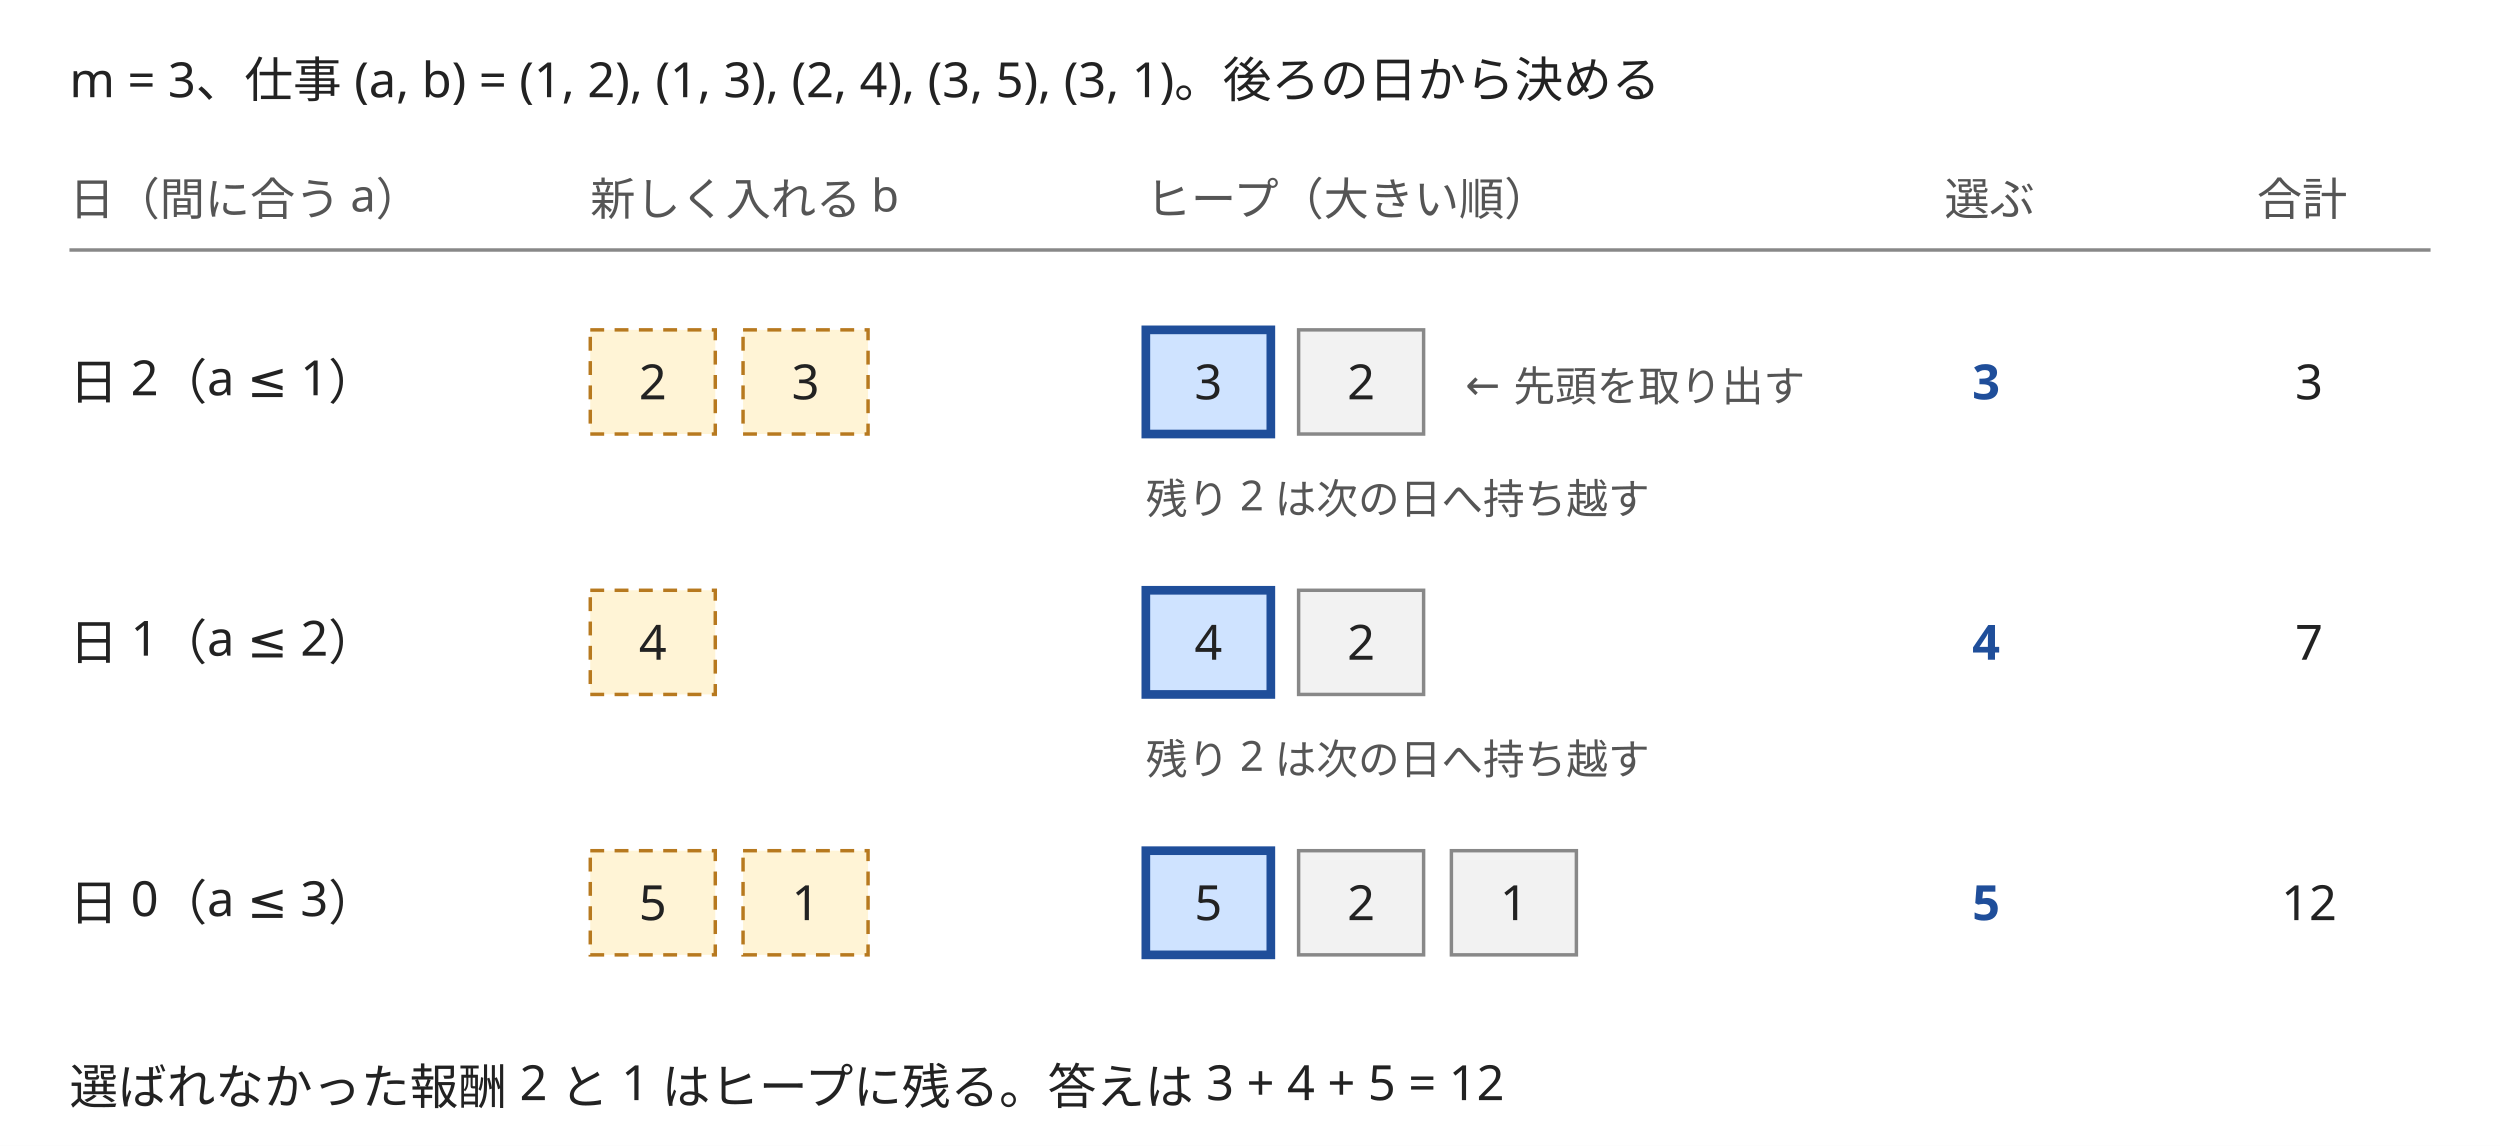
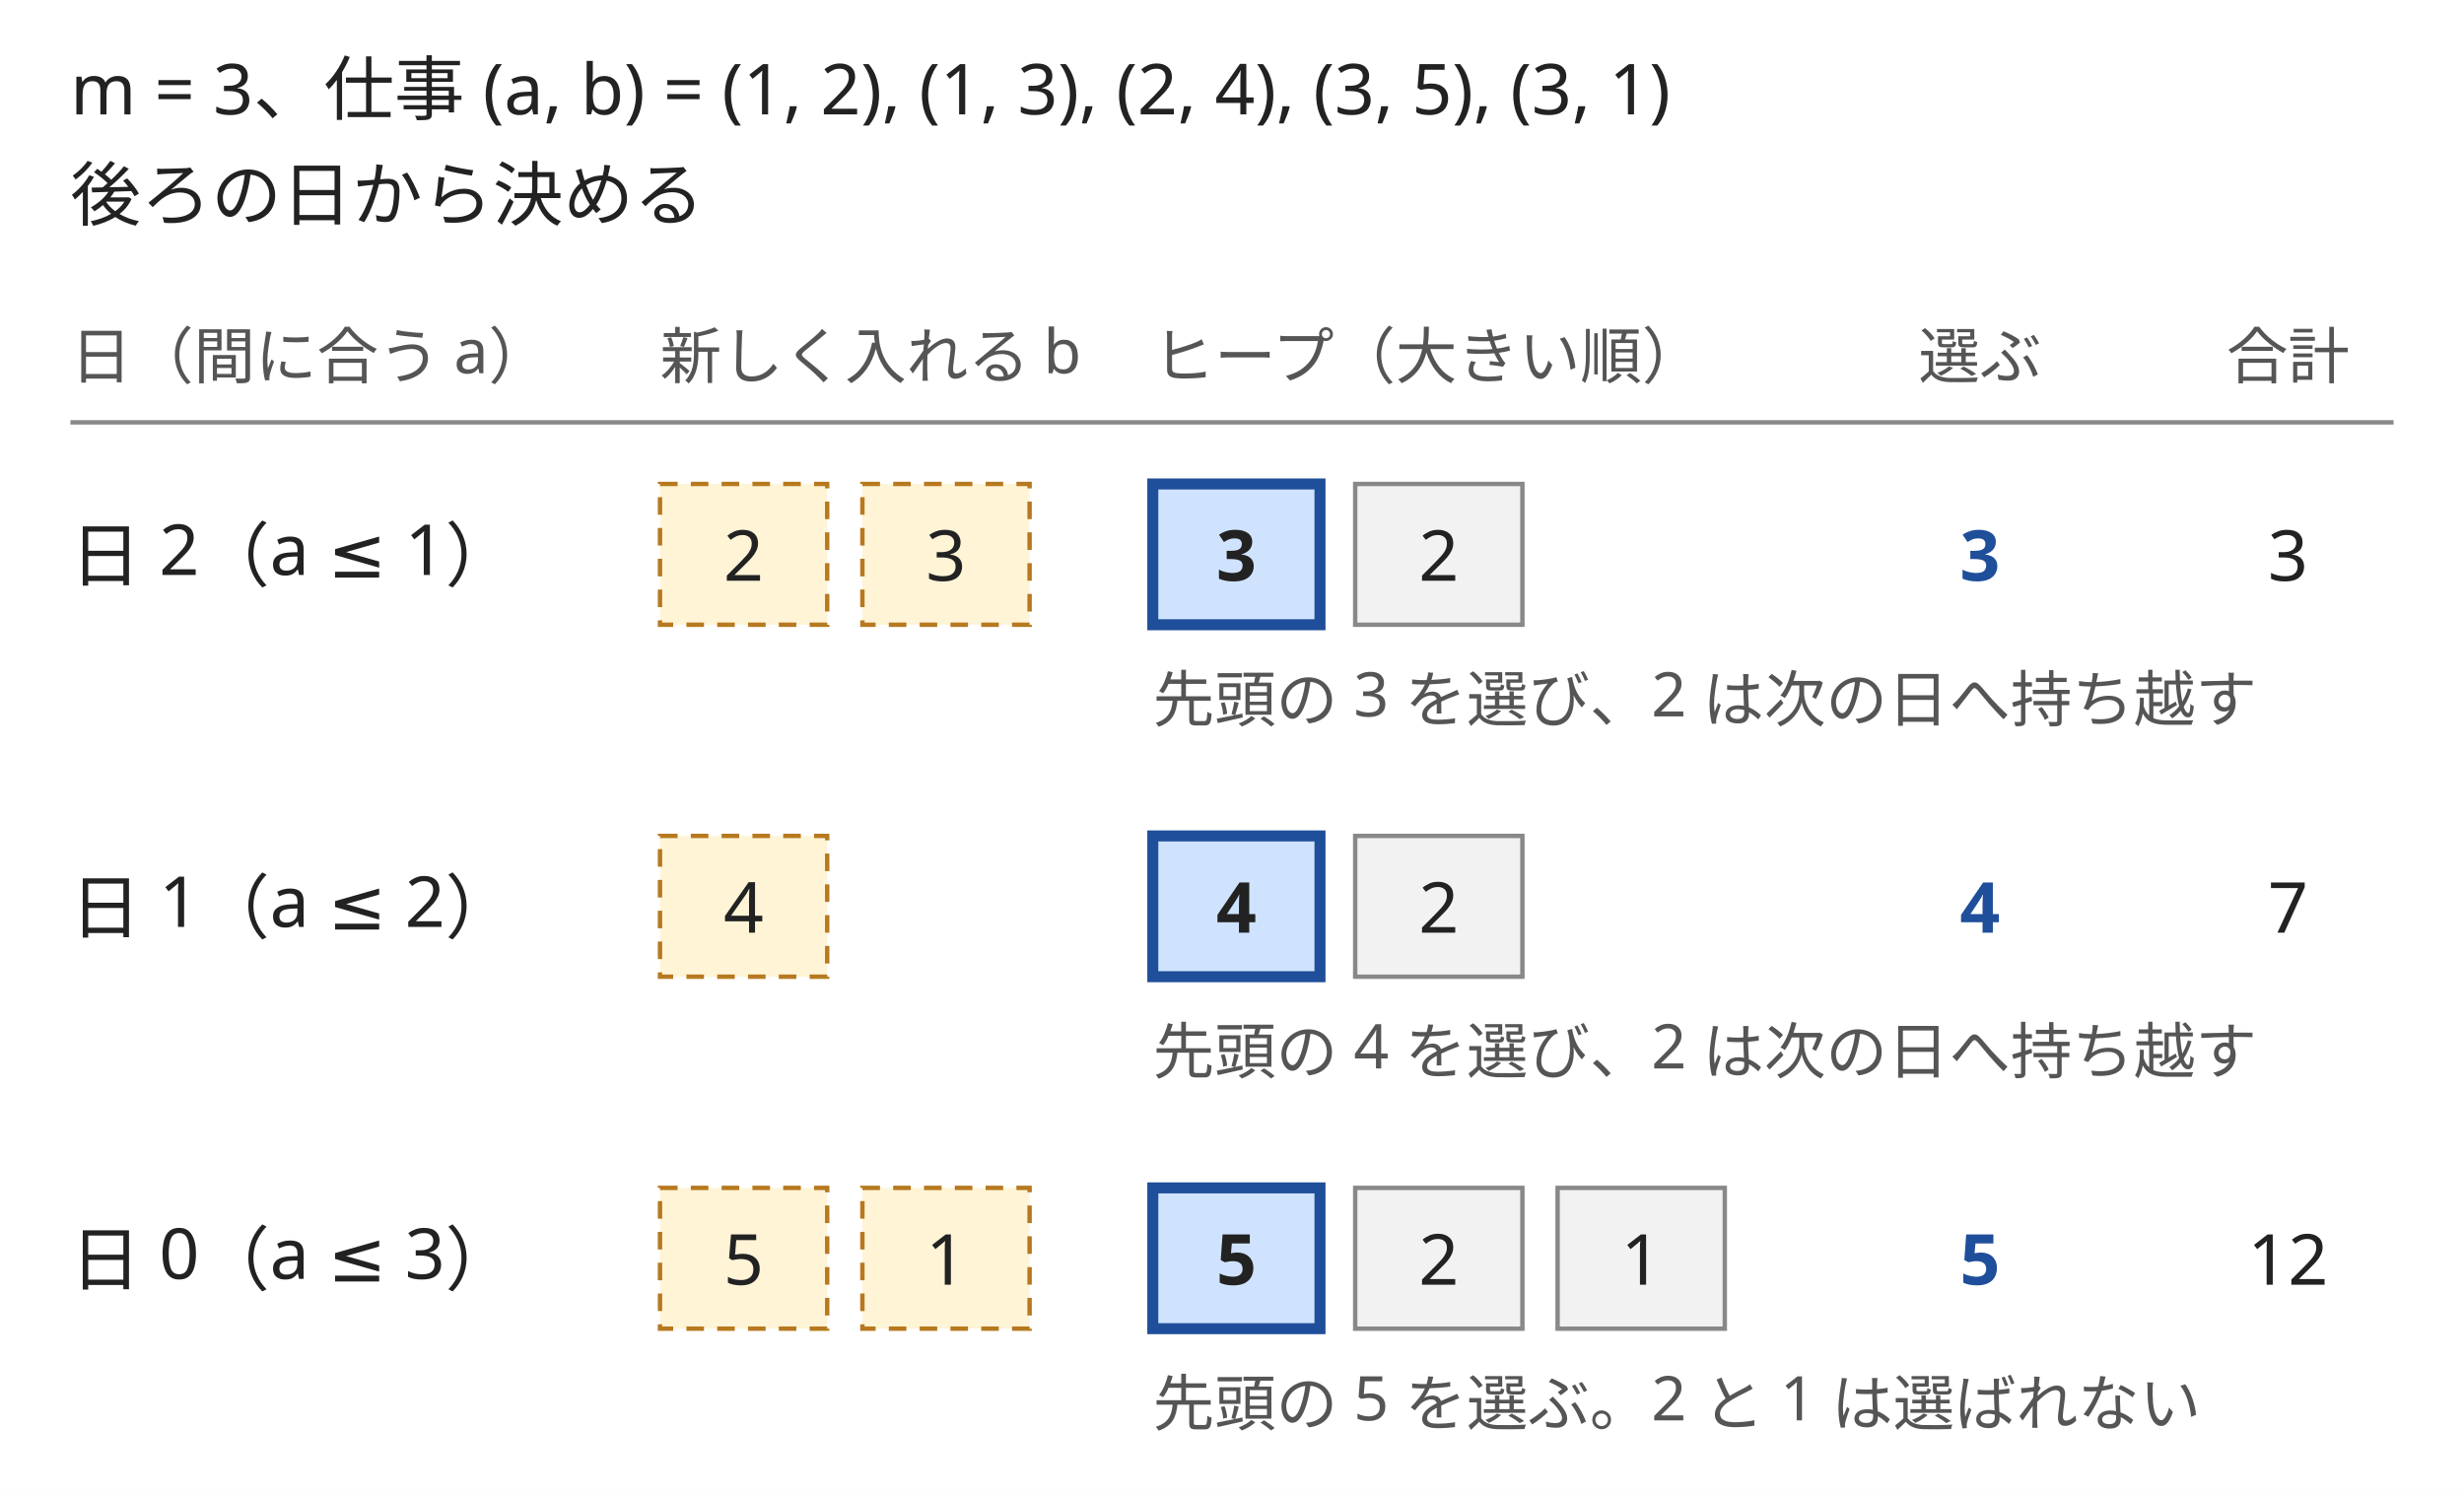
- <svg xmlns="http://www.w3.org/2000/svg" viewBox="0 0 720 330" font-family="sans-serif" font-size="14">
+ <svg xmlns="http://www.w3.org/2000/svg" viewBox="0 0 560 340" font-family="sans-serif" font-size="16">
  <rect width="100%" height="100%" fill="#ffffff" />
-   <text x="20" y="28" fill="#222">m = 3、仕事 (a, b) = (1, 2), (1, 3), (2, 4), (3, 5), (3, 1)。後ろの日から決める</text>
-   <text x="20" y="62" fill="#555" font-size="13">日（間に合う a）</text>
-   <text x="170" y="62" fill="#555" font-size="13">新しく入れる b</text>
-   <text x="330" y="62" fill="#555" font-size="13">ヒープ（大きい順）</text>
-   <text x="560" y="62" fill="#555" font-size="13">選ぶ</text>
-   <text x="650" y="62" fill="#555" font-size="13">合計</text>
-   <line x1="20" y1="72" x2="700" y2="72" stroke="#888" />
-   <text x="20" y="115" fill="#222">日 2（a ≤ 1）</text>
-   <rect x="170" y="95" width="36" height="30" fill="#fff4d6" stroke="#b7791f" stroke-dasharray="4 3" />
-   <text x="188" y="115" text-anchor="middle" fill="#222">2</text>
-   <rect x="214" y="95" width="36" height="30" fill="#fff4d6" stroke="#b7791f" stroke-dasharray="4 3" />
-   <text x="232" y="115" text-anchor="middle" fill="#222">3</text>
-   <rect x="330" y="95" width="36" height="30" fill="#cfe3ff" stroke="#1f4e9a" stroke-width="2.5" />
-   <text x="348" y="115" text-anchor="middle" fill="#222">3</text>
-   <rect x="374" y="95" width="36" height="30" fill="#f2f2f2" stroke="#888" stroke-width="1" />
-   <text x="392" y="115" text-anchor="middle" fill="#222">2</text>
-   <text x="422" y="115" fill="#555" font-size="12">← 先頭を取り出す</text>
-   <text x="572" y="115" text-anchor="middle" fill="#1f4e9a" font-weight="bold">3</text>
-   <text x="665" y="115" text-anchor="middle" fill="#222">3</text>
-   <text x="330" y="148" fill="#555" font-size="12">残り 2 は次の日へ持ち越す</text>
-   <text x="20" y="190" fill="#222">日 1（a ≤ 2）</text>
-   <rect x="170" y="170" width="36" height="30" fill="#fff4d6" stroke="#b7791f" stroke-dasharray="4 3" />
-   <text x="188" y="190" text-anchor="middle" fill="#222">4</text>
-   <rect x="330" y="170" width="36" height="30" fill="#cfe3ff" stroke="#1f4e9a" stroke-width="2.5" />
-   <text x="348" y="190" text-anchor="middle" fill="#222">4</text>
-   <rect x="374" y="170" width="36" height="30" fill="#f2f2f2" stroke="#888" stroke-width="1" />
-   <text x="392" y="190" text-anchor="middle" fill="#222">2</text>
-   <text x="572" y="190" text-anchor="middle" fill="#1f4e9a" font-weight="bold">4</text>
-   <text x="665" y="190" text-anchor="middle" fill="#222">7</text>
-   <text x="330" y="223" fill="#555" font-size="12">残り 2 は次の日へ持ち越す</text>
-   <text x="20" y="265" fill="#222">日 0（a ≤ 3）</text>
-   <rect x="170" y="245" width="36" height="30" fill="#fff4d6" stroke="#b7791f" stroke-dasharray="4 3" />
-   <text x="188" y="265" text-anchor="middle" fill="#222">5</text>
-   <rect x="214" y="245" width="36" height="30" fill="#fff4d6" stroke="#b7791f" stroke-dasharray="4 3" />
-   <text x="232" y="265" text-anchor="middle" fill="#222">1</text>
-   <rect x="330" y="245" width="36" height="30" fill="#cfe3ff" stroke="#1f4e9a" stroke-width="2.5" />
-   <text x="348" y="265" text-anchor="middle" fill="#222">5</text>
-   <rect x="374" y="245" width="36" height="30" fill="#f2f2f2" stroke="#888" stroke-width="1" />
-   <text x="392" y="265" text-anchor="middle" fill="#222">2</text>
-   <rect x="418" y="245" width="36" height="30" fill="#f2f2f2" stroke="#888" stroke-width="1" />
-   <text x="436" y="265" text-anchor="middle" fill="#222">1</text>
-   <text x="572" y="265" text-anchor="middle" fill="#1f4e9a" font-weight="bold">5</text>
-   <text x="665" y="265" text-anchor="middle" fill="#222">12</text>
-   <text x="20" y="318" fill="#222">選ばれなかった報酬 2 と 1 はヒープに残る。答えは 3 + 4 + 5 = 12</text>
+   <text x="16" y="26" fill="#222">m = 3、仕事 (a, b) = (1, 2), (1, 3), (2, 4), (3, 5), (3, 1)</text>
+   <text x="16" y="50" fill="#222">後ろの日から決める</text>
+   <text x="16" y="86" fill="#555" font-size="14">日（間に合う a）</text>
+   <text x="150" y="86" fill="#555" font-size="14">新しく入れる b</text>
+   <text x="262" y="86" fill="#555" font-size="14">ヒープ（大きい順）</text>
+   <text x="450" y="86" text-anchor="middle" fill="#555" font-size="14">選ぶ</text>
+   <text x="520" y="86" text-anchor="middle" fill="#555" font-size="14">合計</text>
+   <line x1="16" y1="96" x2="544" y2="96" stroke="#888" />
+   <text x="16" y="132" fill="#222">日 2（a ≤ 1）</text>
+   <rect x="150" y="110" width="38" height="32" fill="#fff4d6" stroke="#b7791f" stroke-dasharray="4 3" />
+   <text x="169" y="132" text-anchor="middle" fill="#222">2</text>
+   <rect x="196" y="110" width="38" height="32" fill="#fff4d6" stroke="#b7791f" stroke-dasharray="4 3" />
+   <text x="215" y="132" text-anchor="middle" fill="#222">3</text>
+   <rect x="262" y="110" width="38" height="32" fill="#cfe3ff" stroke="#1f4e9a" stroke-width="2.5" />
+   <text x="281" y="132" text-anchor="middle" fill="#222" font-weight="bold">3</text>
+   <rect x="308" y="110" width="38" height="32" fill="#f2f2f2" stroke="#888" stroke-width="1" />
+   <text x="327" y="132" text-anchor="middle" fill="#222">2</text>
+   <text x="450" y="132" text-anchor="middle" fill="#1f4e9a" font-weight="bold">3</text>
+   <text x="520" y="132" text-anchor="middle" fill="#222">3</text>
+   <text x="262" y="164" fill="#555" font-size="14">先頭の 3 を選び、2 は次の日へ持ち越す</text>
+   <text x="16" y="212" fill="#222">日 1（a ≤ 2）</text>
+   <rect x="150" y="190" width="38" height="32" fill="#fff4d6" stroke="#b7791f" stroke-dasharray="4 3" />
+   <text x="169" y="212" text-anchor="middle" fill="#222">4</text>
+   <rect x="262" y="190" width="38" height="32" fill="#cfe3ff" stroke="#1f4e9a" stroke-width="2.5" />
+   <text x="281" y="212" text-anchor="middle" fill="#222" font-weight="bold">4</text>
+   <rect x="308" y="190" width="38" height="32" fill="#f2f2f2" stroke="#888" stroke-width="1" />
+   <text x="327" y="212" text-anchor="middle" fill="#222">2</text>
+   <text x="450" y="212" text-anchor="middle" fill="#1f4e9a" font-weight="bold">4</text>
+   <text x="520" y="212" text-anchor="middle" fill="#222">7</text>
+   <text x="262" y="244" fill="#555" font-size="14">先頭の 4 を選び、2 は次の日へ持ち越す</text>
+   <text x="16" y="292" fill="#222">日 0（a ≤ 3）</text>
+   <rect x="150" y="270" width="38" height="32" fill="#fff4d6" stroke="#b7791f" stroke-dasharray="4 3" />
+   <text x="169" y="292" text-anchor="middle" fill="#222">5</text>
+   <rect x="196" y="270" width="38" height="32" fill="#fff4d6" stroke="#b7791f" stroke-dasharray="4 3" />
+   <text x="215" y="292" text-anchor="middle" fill="#222">1</text>
+   <rect x="262" y="270" width="38" height="32" fill="#cfe3ff" stroke="#1f4e9a" stroke-width="2.5" />
+   <text x="281" y="292" text-anchor="middle" fill="#222" font-weight="bold">5</text>
+   <rect x="308" y="270" width="38" height="32" fill="#f2f2f2" stroke="#888" stroke-width="1" />
+   <text x="327" y="292" text-anchor="middle" fill="#222">2</text>
+   <rect x="354" y="270" width="38" height="32" fill="#f2f2f2" stroke="#888" stroke-width="1" />
+   <text x="373" y="292" text-anchor="middle" fill="#222">1</text>
+   <text x="450" y="292" text-anchor="middle" fill="#1f4e9a" font-weight="bold">5</text>
+   <text x="520" y="292" text-anchor="middle" fill="#222">12</text>
+   <text x="262" y="324" fill="#555" font-size="14">先頭の 5 を選ぶ。2 と 1 は選ばれない</text>
</svg>
